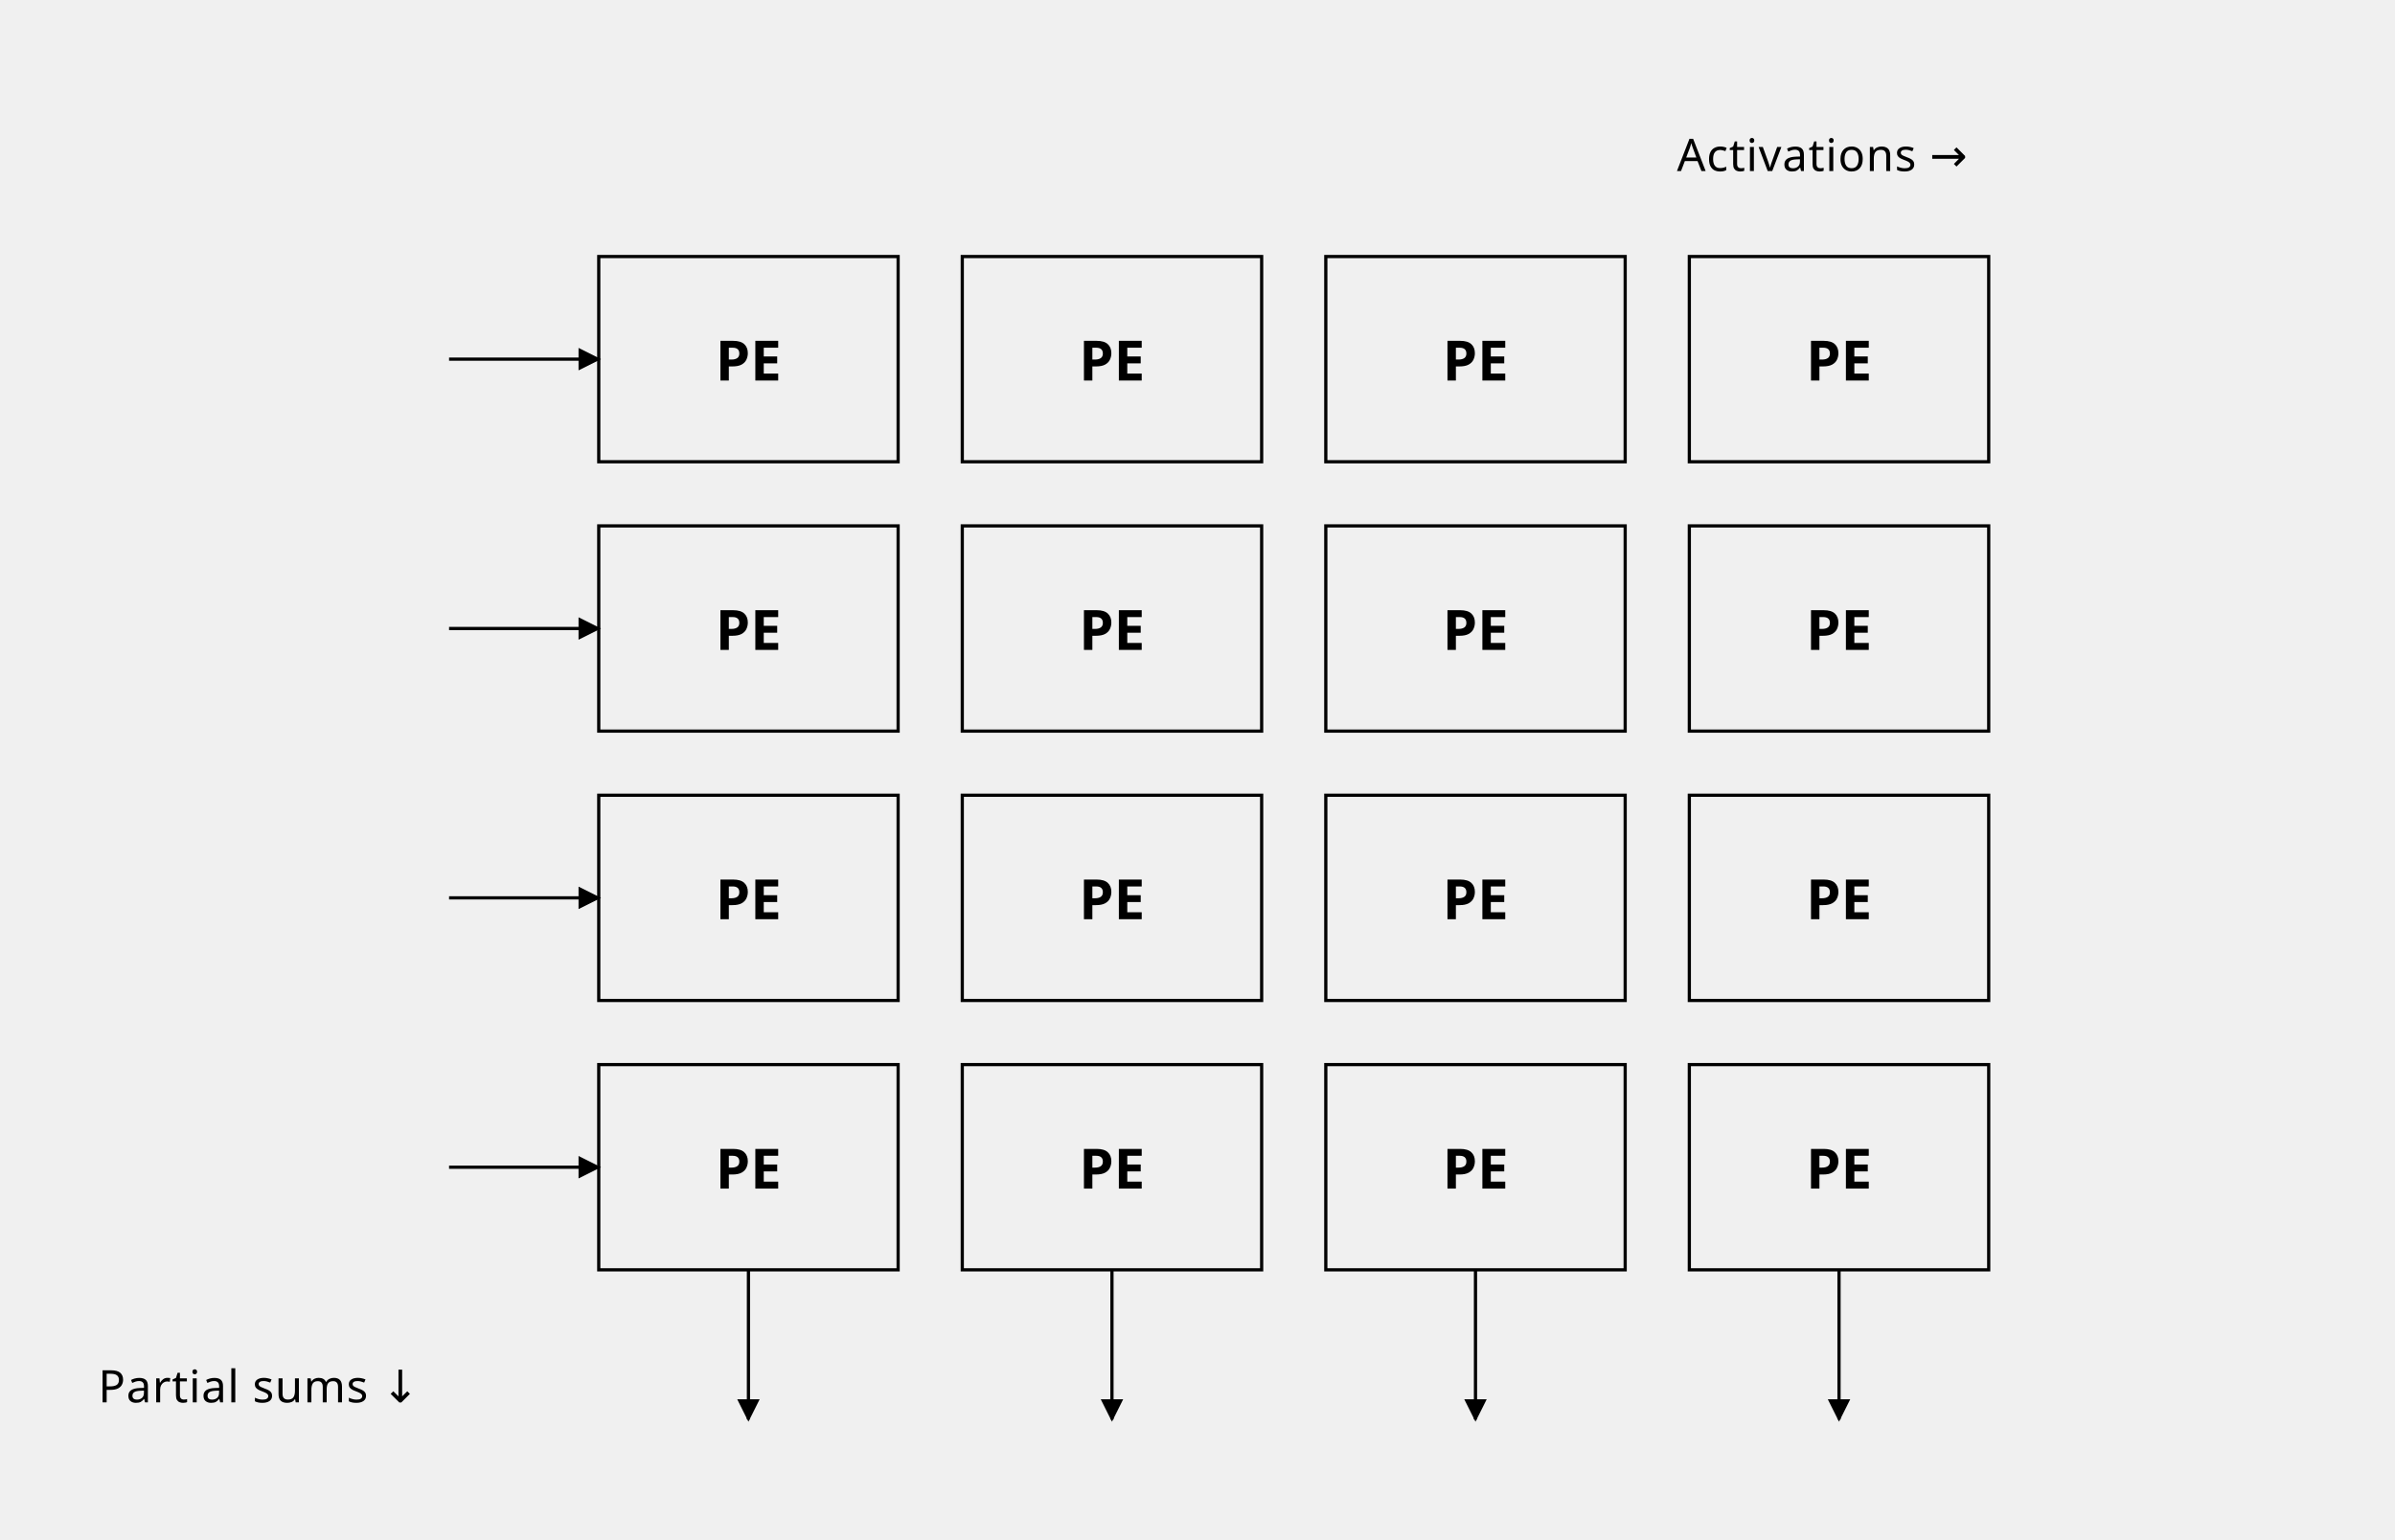
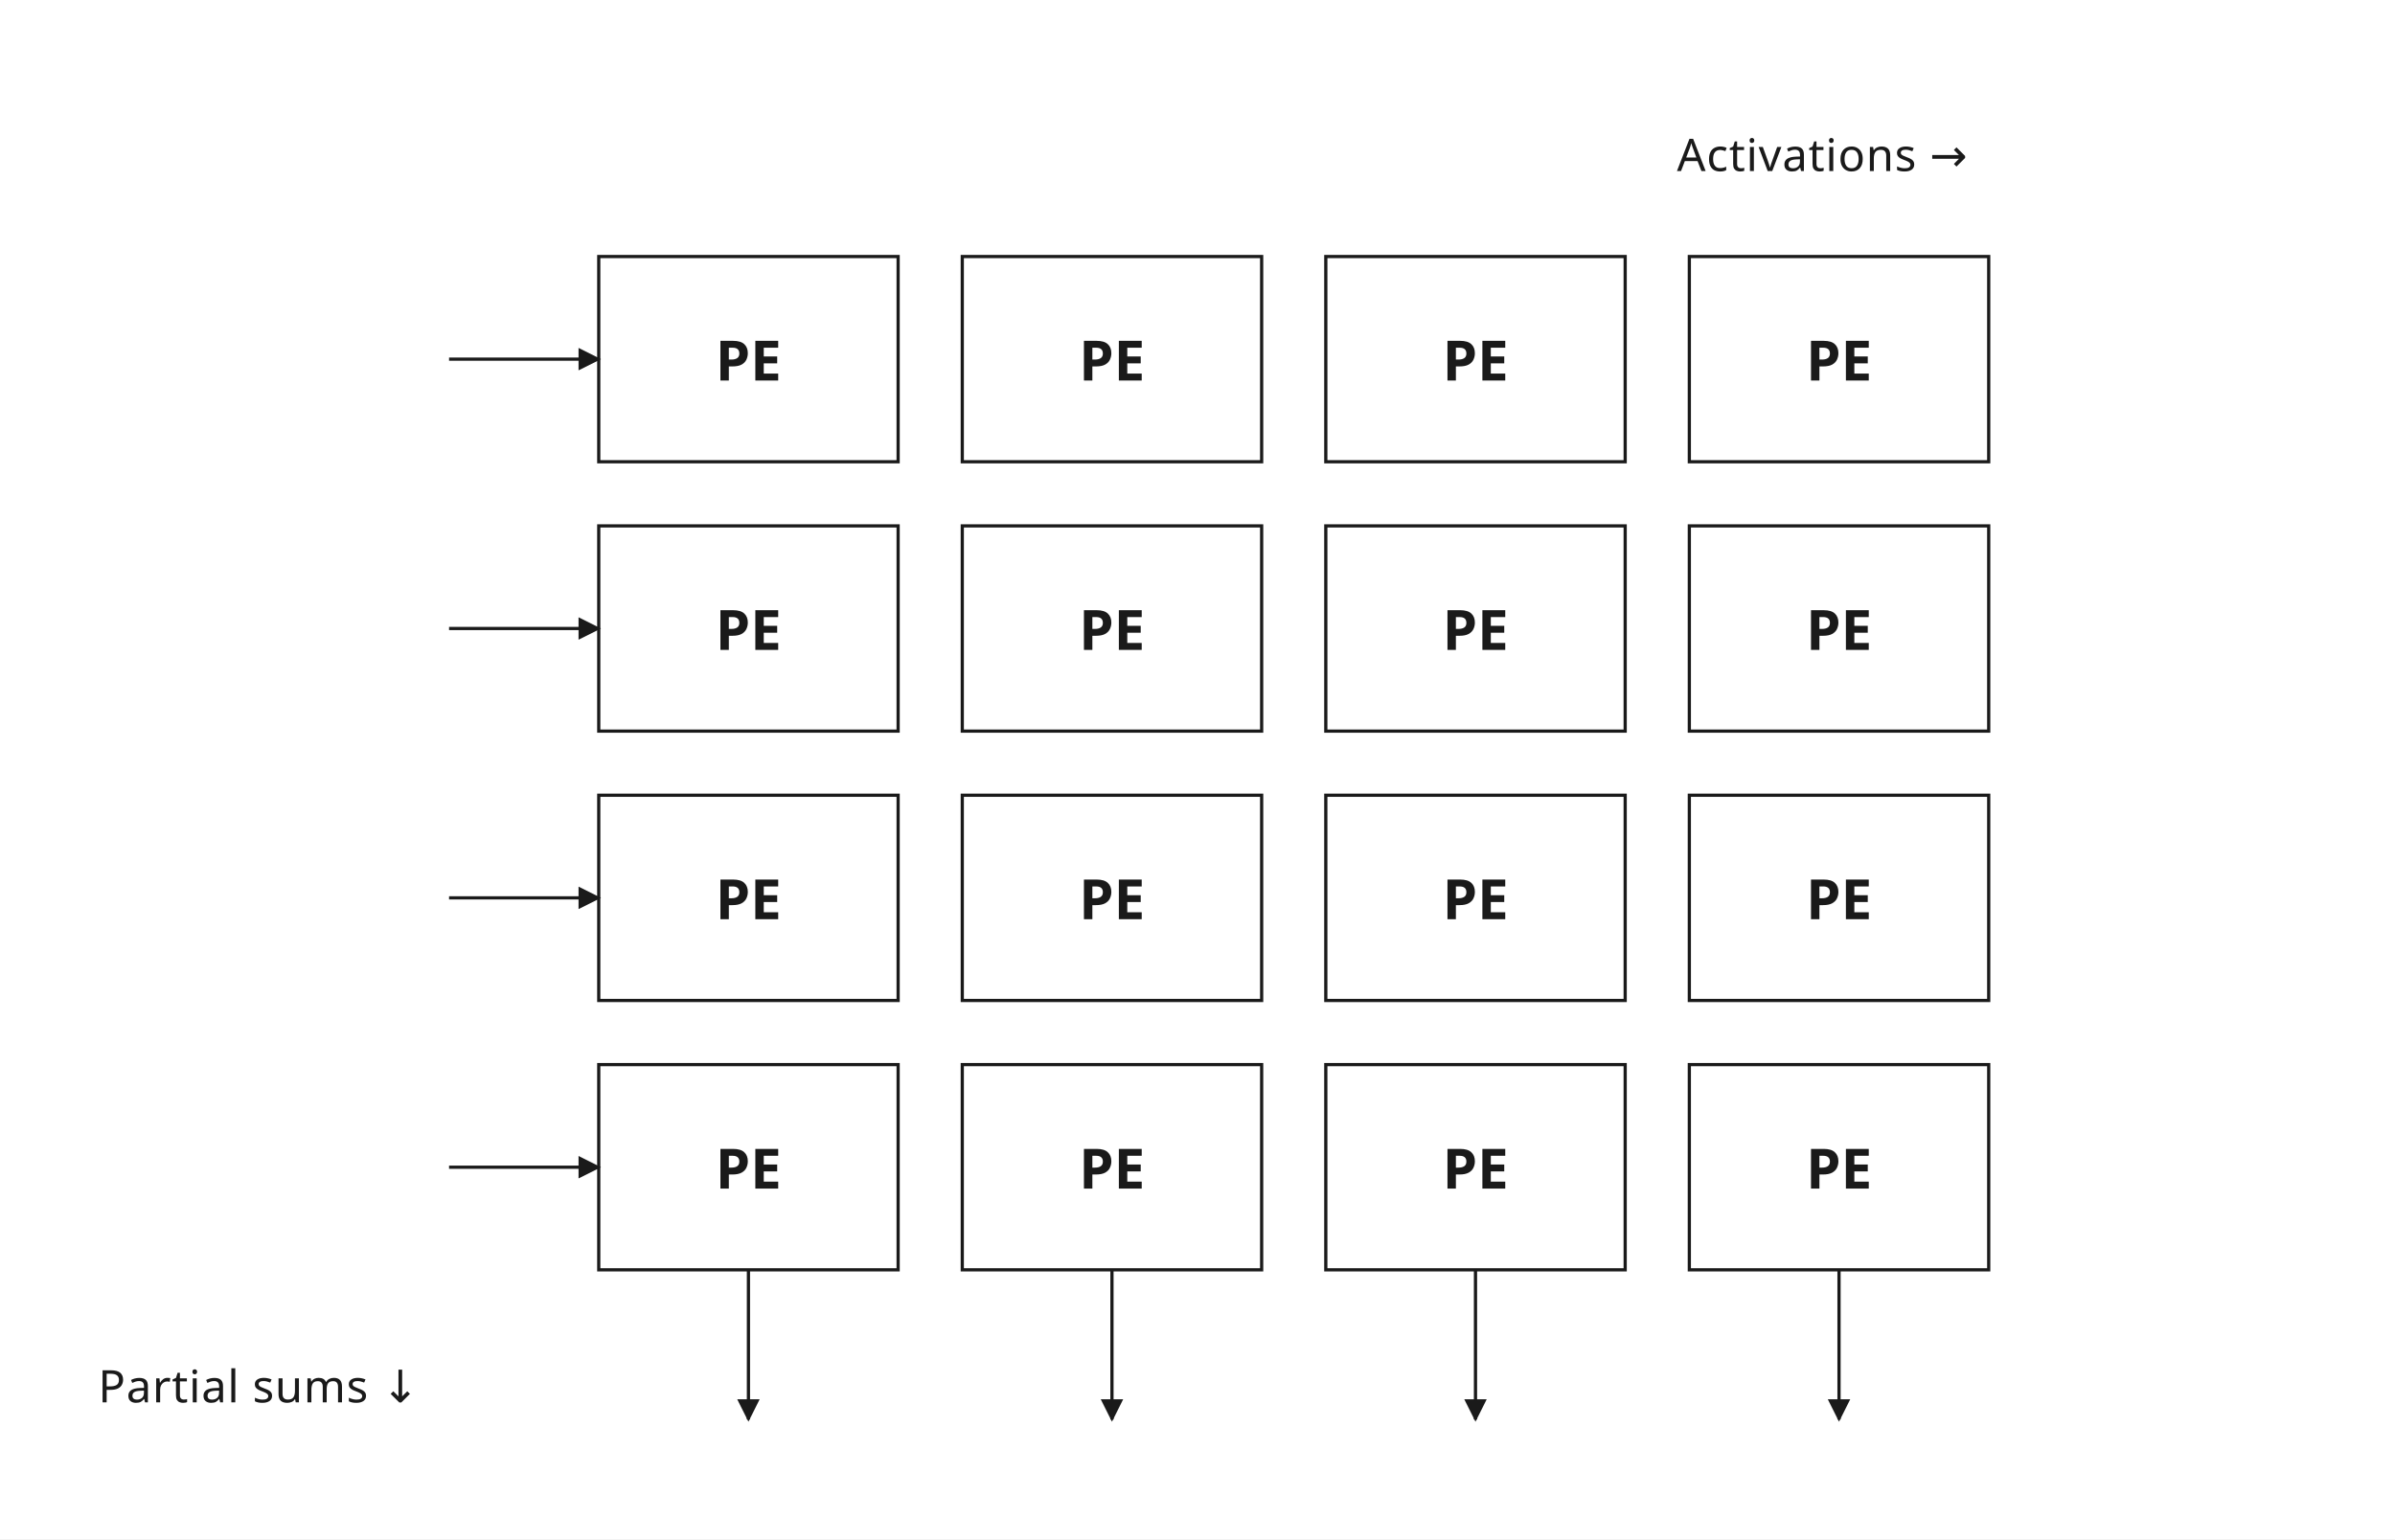
<svg xmlns="http://www.w3.org/2000/svg" viewBox="0 0 560 360" role="img" aria-labelledby="title-sample-pe desc-sample-pe">
  <defs>
    <marker id="arr" viewBox="0 0 10 10" refX="9" refY="5" markerWidth="7" markerHeight="7" orient="auto-start-reverse">
-       <path d="M0,0 L10,5 L0,10 z" fill="currentColor" />
+       <path d="M0,0 L10,5 L0,10 z" fill="#1a1a1a" />
    </marker>
    <style>
-       text    { fill: currentColor; font: 400 12px ui-sans-serif, system-ui, sans-serif; }
+       text    { fill: #1a1a1a; font: 400 12px ui-sans-serif, system-ui, sans-serif; }
      .t-lbl  { font-size: 11px; }
      .t-pe   { font-weight: 600; font-size: 13px; text-anchor: middle; }
      .t-axis { font-size: 10.5px; letter-spacing: 0.02em; }
-       .box    { fill: none; stroke: currentColor; stroke-width: 0.75; }
-       .line   { stroke: currentColor; stroke-width: 0.75; fill: none;
+       .box    { fill: #ffffff; stroke: #1a1a1a; stroke-width: 0.75; }
+       .line   { stroke: #1a1a1a; stroke-width: 0.75; fill: none;
                marker-end: url(#arr); }
-       .bus    { stroke: currentColor; stroke-width: 0.75; fill: none; }
+       .bus    { stroke: #1a1a1a; stroke-width: 0.75; fill: none; }
    </style>
  </defs>
+   <rect x="0" y="0" width="560" height="360" fill="#ffffff" />
  <text class="t-axis" x="460" y="40" text-anchor="end">Activations →</text>
  <text class="t-axis" x="98" y="328" text-anchor="end">Partial sums ↓</text>
  <g id="grid">
    <rect class="box" x="140" y="60" width="70" height="48" />
    <rect class="box" x="225" y="60" width="70" height="48" />
    <rect class="box" x="310" y="60" width="70" height="48" />
    <rect class="box" x="395" y="60" width="70" height="48" />
    <rect class="box" x="140" y="123" width="70" height="48" />
    <rect class="box" x="225" y="123" width="70" height="48" />
    <rect class="box" x="310" y="123" width="70" height="48" />
    <rect class="box" x="395" y="123" width="70" height="48" />
    <rect class="box" x="140" y="186" width="70" height="48" />
    <rect class="box" x="225" y="186" width="70" height="48" />
    <rect class="box" x="310" y="186" width="70" height="48" />
    <rect class="box" x="395" y="186" width="70" height="48" />
    <rect class="box" x="140" y="249" width="70" height="48" />
    <rect class="box" x="225" y="249" width="70" height="48" />
    <rect class="box" x="310" y="249" width="70" height="48" />
    <rect class="box" x="395" y="249" width="70" height="48" />
    <text class="t-pe" x="175" y="89">PE</text>
    <text class="t-pe" x="260" y="89">PE</text>
    <text class="t-pe" x="345" y="89">PE</text>
    <text class="t-pe" x="430" y="89">PE</text>
    <text class="t-pe" x="175" y="152">PE</text>
    <text class="t-pe" x="260" y="152">PE</text>
    <text class="t-pe" x="345" y="152">PE</text>
    <text class="t-pe" x="430" y="152">PE</text>
    <text class="t-pe" x="175" y="215">PE</text>
    <text class="t-pe" x="260" y="215">PE</text>
    <text class="t-pe" x="345" y="215">PE</text>
    <text class="t-pe" x="430" y="215">PE</text>
    <text class="t-pe" x="175" y="278">PE</text>
    <text class="t-pe" x="260" y="278">PE</text>
    <text class="t-pe" x="345" y="278">PE</text>
    <text class="t-pe" x="430" y="278">PE</text>
  </g>
  <line class="line" x1="105" y1="84" x2="140" y2="84" />
  <line class="line" x1="105" y1="147" x2="140" y2="147" />
  <line class="line" x1="105" y1="210" x2="140" y2="210" />
  <line class="line" x1="105" y1="273" x2="140" y2="273" />
  <line class="line" x1="175" y1="297" x2="175" y2="332" />
  <line class="line" x1="260" y1="297" x2="260" y2="332" />
  <line class="line" x1="345" y1="297" x2="345" y2="332" />
  <line class="line" x1="430" y1="297" x2="430" y2="332" />
</svg>
